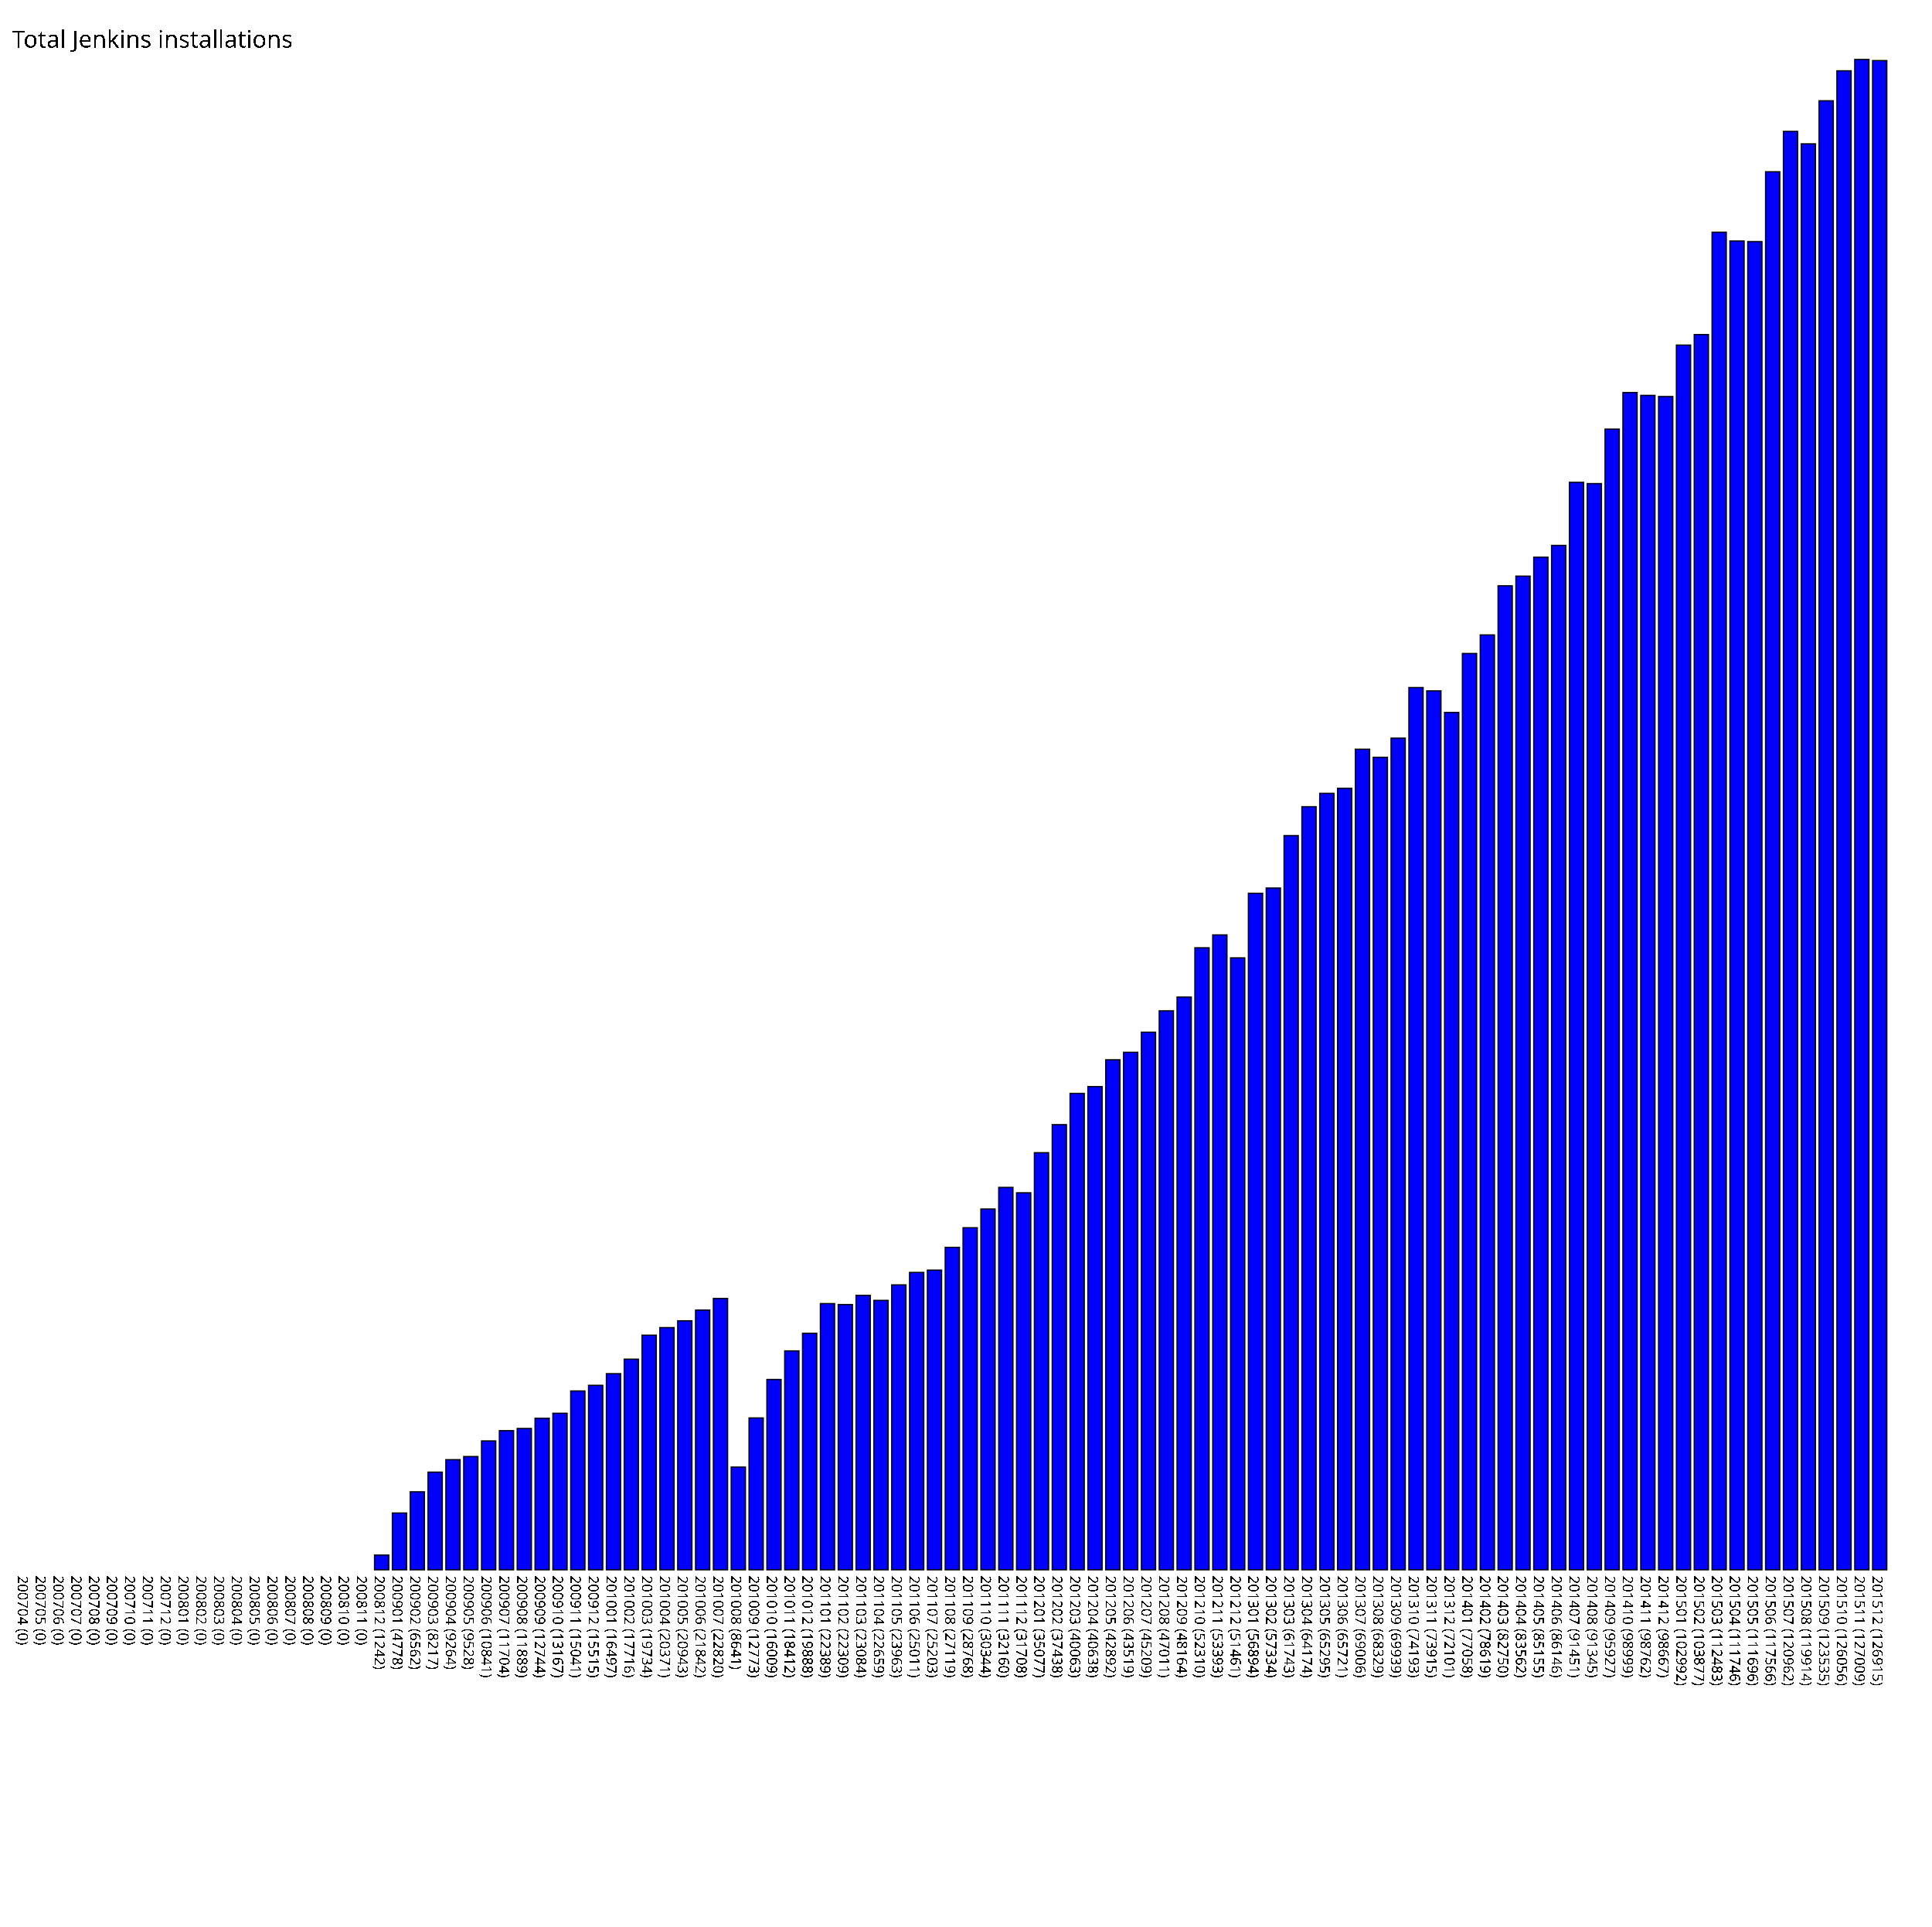
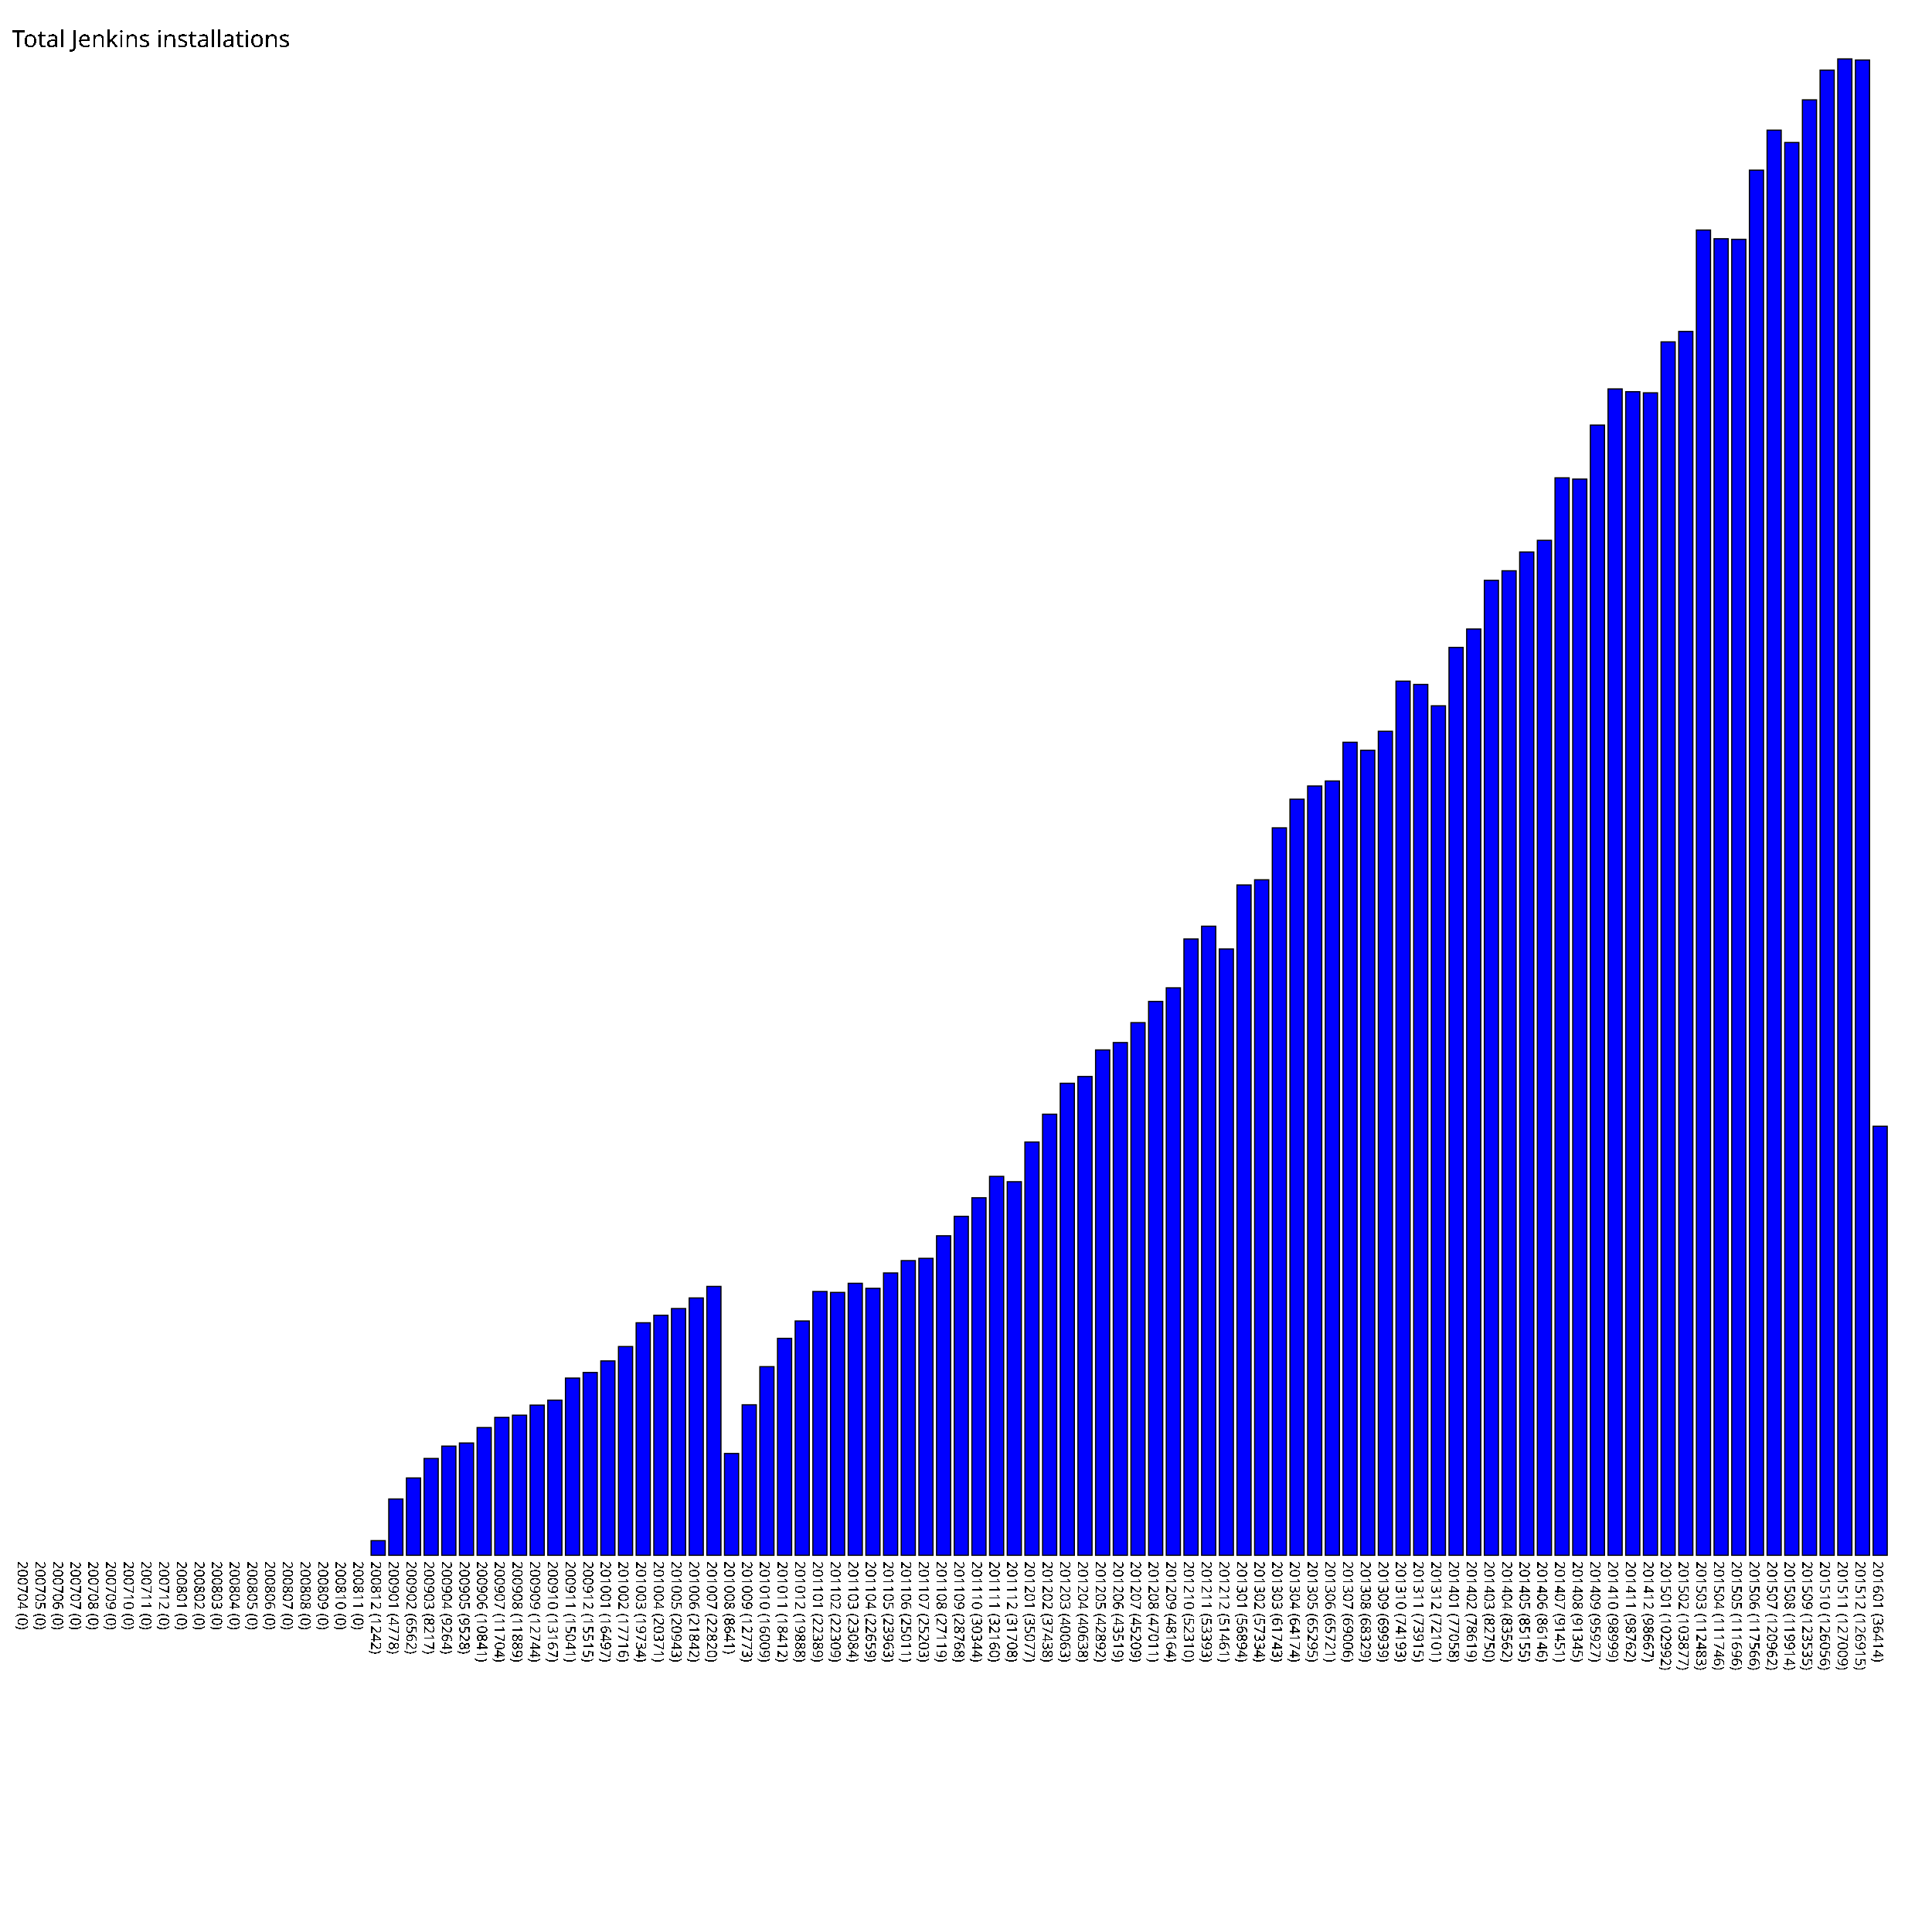
- <svg xmlns="http://www.w3.org/2000/svg" version="1.1" preserveAspectRatio="xMidYMid meet" viewBox="0 0 1625 1620.09">
+ <svg xmlns="http://www.w3.org/2000/svg" version="1.1" preserveAspectRatio="xMidYMid meet" viewBox="0 0 1640 1620.09">
  <rect fill="blue" height="0" stroke="black" width="12" x="15" y="1320.09" />
  <text x="15" y="1325.09" font-family="Tahoma" font-size="12" transform="rotate(90 15,1325.09)" text-rendering="optimizeSpeed" fill="#000000;">200704 (0)</text>
  <rect fill="blue" height="0" stroke="black" width="12" x="30" y="1320.09" />
  <text x="30" y="1325.09" font-family="Tahoma" font-size="12" transform="rotate(90 30,1325.09)" text-rendering="optimizeSpeed" fill="#000000;">200705 (0)</text>
  <rect fill="blue" height="0" stroke="black" width="12" x="45" y="1320.09" />
  <text x="45" y="1325.09" font-family="Tahoma" font-size="12" transform="rotate(90 45,1325.09)" text-rendering="optimizeSpeed" fill="#000000;">200706 (0)</text>
  <rect fill="blue" height="0" stroke="black" width="12" x="60" y="1320.09" />
  <text x="60" y="1325.09" font-family="Tahoma" font-size="12" transform="rotate(90 60,1325.09)" text-rendering="optimizeSpeed" fill="#000000;">200707 (0)</text>
  <rect fill="blue" height="0" stroke="black" width="12" x="75" y="1320.09" />
  <text x="75" y="1325.09" font-family="Tahoma" font-size="12" transform="rotate(90 75,1325.09)" text-rendering="optimizeSpeed" fill="#000000;">200708 (0)</text>
  <rect fill="blue" height="0" stroke="black" width="12" x="90" y="1320.09" />
  <text x="90" y="1325.09" font-family="Tahoma" font-size="12" transform="rotate(90 90,1325.09)" text-rendering="optimizeSpeed" fill="#000000;">200709 (0)</text>
  <rect fill="blue" height="0" stroke="black" width="12" x="105" y="1320.09" />
  <text x="105" y="1325.09" font-family="Tahoma" font-size="12" transform="rotate(90 105,1325.09)" text-rendering="optimizeSpeed" fill="#000000;">200710 (0)</text>
  <rect fill="blue" height="0" stroke="black" width="12" x="120" y="1320.09" />
  <text x="120" y="1325.09" font-family="Tahoma" font-size="12" transform="rotate(90 120,1325.09)" text-rendering="optimizeSpeed" fill="#000000;">200711 (0)</text>
  <rect fill="blue" height="0" stroke="black" width="12" x="135" y="1320.09" />
  <text x="135" y="1325.09" font-family="Tahoma" font-size="12" transform="rotate(90 135,1325.09)" text-rendering="optimizeSpeed" fill="#000000;">200712 (0)</text>
  <rect fill="blue" height="0" stroke="black" width="12" x="150" y="1320.09" />
  <text x="150" y="1325.09" font-family="Tahoma" font-size="12" transform="rotate(90 150,1325.09)" text-rendering="optimizeSpeed" fill="#000000;">200801 (0)</text>
  <rect fill="blue" height="0" stroke="black" width="12" x="165" y="1320.09" />
  <text x="165" y="1325.09" font-family="Tahoma" font-size="12" transform="rotate(90 165,1325.09)" text-rendering="optimizeSpeed" fill="#000000;">200802 (0)</text>
  <rect fill="blue" height="0" stroke="black" width="12" x="180" y="1320.09" />
  <text x="180" y="1325.09" font-family="Tahoma" font-size="12" transform="rotate(90 180,1325.09)" text-rendering="optimizeSpeed" fill="#000000;">200803 (0)</text>
  <rect fill="blue" height="0" stroke="black" width="12" x="195" y="1320.09" />
  <text x="195" y="1325.09" font-family="Tahoma" font-size="12" transform="rotate(90 195,1325.09)" text-rendering="optimizeSpeed" fill="#000000;">200804 (0)</text>
  <rect fill="blue" height="0" stroke="black" width="12" x="210" y="1320.09" />
  <text x="210" y="1325.09" font-family="Tahoma" font-size="12" transform="rotate(90 210,1325.09)" text-rendering="optimizeSpeed" fill="#000000;">200805 (0)</text>
  <rect fill="blue" height="0" stroke="black" width="12" x="225" y="1320.09" />
  <text x="225" y="1325.09" font-family="Tahoma" font-size="12" transform="rotate(90 225,1325.09)" text-rendering="optimizeSpeed" fill="#000000;">200806 (0)</text>
  <rect fill="blue" height="0" stroke="black" width="12" x="240" y="1320.09" />
  <text x="240" y="1325.09" font-family="Tahoma" font-size="12" transform="rotate(90 240,1325.09)" text-rendering="optimizeSpeed" fill="#000000;">200807 (0)</text>
  <rect fill="blue" height="0" stroke="black" width="12" x="255" y="1320.09" />
  <text x="255" y="1325.09" font-family="Tahoma" font-size="12" transform="rotate(90 255,1325.09)" text-rendering="optimizeSpeed" fill="#000000;">200808 (0)</text>
  <rect fill="blue" height="0" stroke="black" width="12" x="270" y="1320.09" />
  <text x="270" y="1325.09" font-family="Tahoma" font-size="12" transform="rotate(90 270,1325.09)" text-rendering="optimizeSpeed" fill="#000000;">200809 (0)</text>
  <rect fill="blue" height="0" stroke="black" width="12" x="285" y="1320.09" />
  <text x="285" y="1325.09" font-family="Tahoma" font-size="12" transform="rotate(90 285,1325.09)" text-rendering="optimizeSpeed" fill="#000000;">200810 (0)</text>
  <rect fill="blue" height="0" stroke="black" width="12" x="300" y="1320.09" />
  <text x="300" y="1325.09" font-family="Tahoma" font-size="12" transform="rotate(90 300,1325.09)" text-rendering="optimizeSpeed" fill="#000000;">200811 (0)</text>
  <rect fill="blue" height="12.42" stroke="black" width="12" x="315" y="1307.67" />
  <text x="315" y="1325.09" font-family="Tahoma" font-size="12" transform="rotate(90 315,1325.09)" text-rendering="optimizeSpeed" fill="#000000;">200812 (1242)</text>
  <rect fill="blue" height="47.78" stroke="black" width="12" x="330" y="1272.31" />
  <text x="330" y="1325.09" font-family="Tahoma" font-size="12" transform="rotate(90 330,1325.09)" text-rendering="optimizeSpeed" fill="#000000;">200901 (4778)</text>
  <rect fill="blue" height="65.62" stroke="black" width="12" x="345" y="1254.47" />
  <text x="345" y="1325.09" font-family="Tahoma" font-size="12" transform="rotate(90 345,1325.09)" text-rendering="optimizeSpeed" fill="#000000;">200902 (6562)</text>
  <rect fill="blue" height="82.17" stroke="black" width="12" x="360" y="1237.92" />
  <text x="360" y="1325.09" font-family="Tahoma" font-size="12" transform="rotate(90 360,1325.09)" text-rendering="optimizeSpeed" fill="#000000;">200903 (8217)</text>
  <rect fill="blue" height="92.64" stroke="black" width="12" x="375" y="1227.45" />
  <text x="375" y="1325.09" font-family="Tahoma" font-size="12" transform="rotate(90 375,1325.09)" text-rendering="optimizeSpeed" fill="#000000;">200904 (9264)</text>
  <rect fill="blue" height="95.28" stroke="black" width="12" x="390" y="1224.81" />
  <text x="390" y="1325.09" font-family="Tahoma" font-size="12" transform="rotate(90 390,1325.09)" text-rendering="optimizeSpeed" fill="#000000;">200905 (9528)</text>
  <rect fill="blue" height="108.41" stroke="black" width="12" x="405" y="1211.68" />
  <text x="405" y="1325.09" font-family="Tahoma" font-size="12" transform="rotate(90 405,1325.09)" text-rendering="optimizeSpeed" fill="#000000;">200906 (10841)</text>
  <rect fill="blue" height="117.04" stroke="black" width="12" x="420" y="1203.05" />
  <text x="420" y="1325.09" font-family="Tahoma" font-size="12" transform="rotate(90 420,1325.09)" text-rendering="optimizeSpeed" fill="#000000;">200907 (11704)</text>
  <rect fill="blue" height="118.89" stroke="black" width="12" x="435" y="1201.20" />
  <text x="435" y="1325.09" font-family="Tahoma" font-size="12" transform="rotate(90 435,1325.09)" text-rendering="optimizeSpeed" fill="#000000;">200908 (11889)</text>
  <rect fill="blue" height="127.44" stroke="black" width="12" x="450" y="1192.65" />
  <text x="450" y="1325.09" font-family="Tahoma" font-size="12" transform="rotate(90 450,1325.09)" text-rendering="optimizeSpeed" fill="#000000;">200909 (12744)</text>
  <rect fill="blue" height="131.67" stroke="black" width="12" x="465" y="1188.42" />
  <text x="465" y="1325.09" font-family="Tahoma" font-size="12" transform="rotate(90 465,1325.09)" text-rendering="optimizeSpeed" fill="#000000;">200910 (13167)</text>
  <rect fill="blue" height="150.41" stroke="black" width="12" x="480" y="1169.68" />
  <text x="480" y="1325.09" font-family="Tahoma" font-size="12" transform="rotate(90 480,1325.09)" text-rendering="optimizeSpeed" fill="#000000;">200911 (15041)</text>
  <rect fill="blue" height="155.15" stroke="black" width="12" x="495" y="1164.94" />
  <text x="495" y="1325.09" font-family="Tahoma" font-size="12" transform="rotate(90 495,1325.09)" text-rendering="optimizeSpeed" fill="#000000;">200912 (15515)</text>
  <rect fill="blue" height="164.97" stroke="black" width="12" x="510" y="1155.12" />
  <text x="510" y="1325.09" font-family="Tahoma" font-size="12" transform="rotate(90 510,1325.09)" text-rendering="optimizeSpeed" fill="#000000;">201001 (16497)</text>
  <rect fill="blue" height="177.16" stroke="black" width="12" x="525" y="1142.93" />
  <text x="525" y="1325.09" font-family="Tahoma" font-size="12" transform="rotate(90 525,1325.09)" text-rendering="optimizeSpeed" fill="#000000;">201002 (17716)</text>
  <rect fill="blue" height="197.34" stroke="black" width="12" x="540" y="1122.75" />
  <text x="540" y="1325.09" font-family="Tahoma" font-size="12" transform="rotate(90 540,1325.09)" text-rendering="optimizeSpeed" fill="#000000;">201003 (19734)</text>
  <rect fill="blue" height="203.71" stroke="black" width="12" x="555" y="1116.38" />
  <text x="555" y="1325.09" font-family="Tahoma" font-size="12" transform="rotate(90 555,1325.09)" text-rendering="optimizeSpeed" fill="#000000;">201004 (20371)</text>
  <rect fill="blue" height="209.43" stroke="black" width="12" x="570" y="1110.66" />
  <text x="570" y="1325.09" font-family="Tahoma" font-size="12" transform="rotate(90 570,1325.09)" text-rendering="optimizeSpeed" fill="#000000;">201005 (20943)</text>
  <rect fill="blue" height="218.42" stroke="black" width="12" x="585" y="1101.67" />
  <text x="585" y="1325.09" font-family="Tahoma" font-size="12" transform="rotate(90 585,1325.09)" text-rendering="optimizeSpeed" fill="#000000;">201006 (21842)</text>
  <rect fill="blue" height="228.2" stroke="black" width="12" x="600" y="1091.89" />
  <text x="600" y="1325.09" font-family="Tahoma" font-size="12" transform="rotate(90 600,1325.09)" text-rendering="optimizeSpeed" fill="#000000;">201007 (22820)</text>
  <rect fill="blue" height="86.41" stroke="black" width="12" x="615" y="1233.68" />
  <text x="615" y="1325.09" font-family="Tahoma" font-size="12" transform="rotate(90 615,1325.09)" text-rendering="optimizeSpeed" fill="#000000;">201008 (8641)</text>
  <rect fill="blue" height="127.73" stroke="black" width="12" x="630" y="1192.36" />
  <text x="630" y="1325.09" font-family="Tahoma" font-size="12" transform="rotate(90 630,1325.09)" text-rendering="optimizeSpeed" fill="#000000;">201009 (12773)</text>
  <rect fill="blue" height="160.09" stroke="black" width="12" x="645" y="1160.00" />
  <text x="645" y="1325.09" font-family="Tahoma" font-size="12" transform="rotate(90 645,1325.09)" text-rendering="optimizeSpeed" fill="#000000;">201010 (16009)</text>
  <rect fill="blue" height="184.12" stroke="black" width="12" x="660" y="1135.97" />
  <text x="660" y="1325.09" font-family="Tahoma" font-size="12" transform="rotate(90 660,1325.09)" text-rendering="optimizeSpeed" fill="#000000;">201011 (18412)</text>
  <rect fill="blue" height="198.88" stroke="black" width="12" x="675" y="1121.21" />
  <text x="675" y="1325.09" font-family="Tahoma" font-size="12" transform="rotate(90 675,1325.09)" text-rendering="optimizeSpeed" fill="#000000;">201012 (19888)</text>
  <rect fill="blue" height="223.89" stroke="black" width="12" x="690" y="1096.20" />
  <text x="690" y="1325.09" font-family="Tahoma" font-size="12" transform="rotate(90 690,1325.09)" text-rendering="optimizeSpeed" fill="#000000;">201101 (22389)</text>
  <rect fill="blue" height="223.09" stroke="black" width="12" x="705" y="1097.00" />
  <text x="705" y="1325.09" font-family="Tahoma" font-size="12" transform="rotate(90 705,1325.09)" text-rendering="optimizeSpeed" fill="#000000;">201102 (22309)</text>
  <rect fill="blue" height="230.84" stroke="black" width="12" x="720" y="1089.25" />
  <text x="720" y="1325.09" font-family="Tahoma" font-size="12" transform="rotate(90 720,1325.09)" text-rendering="optimizeSpeed" fill="#000000;">201103 (23084)</text>
  <rect fill="blue" height="226.59" stroke="black" width="12" x="735" y="1093.50" />
  <text x="735" y="1325.09" font-family="Tahoma" font-size="12" transform="rotate(90 735,1325.09)" text-rendering="optimizeSpeed" fill="#000000;">201104 (22659)</text>
  <rect fill="blue" height="239.63" stroke="black" width="12" x="750" y="1080.46" />
  <text x="750" y="1325.09" font-family="Tahoma" font-size="12" transform="rotate(90 750,1325.09)" text-rendering="optimizeSpeed" fill="#000000;">201105 (23963)</text>
  <rect fill="blue" height="250.11" stroke="black" width="12" x="765" y="1069.98" />
  <text x="765" y="1325.09" font-family="Tahoma" font-size="12" transform="rotate(90 765,1325.09)" text-rendering="optimizeSpeed" fill="#000000;">201106 (25011)</text>
  <rect fill="blue" height="252.03" stroke="black" width="12" x="780" y="1068.06" />
  <text x="780" y="1325.09" font-family="Tahoma" font-size="12" transform="rotate(90 780,1325.09)" text-rendering="optimizeSpeed" fill="#000000;">201107 (25203)</text>
  <rect fill="blue" height="271.19" stroke="black" width="12" x="795" y="1048.90" />
  <text x="795" y="1325.09" font-family="Tahoma" font-size="12" transform="rotate(90 795,1325.09)" text-rendering="optimizeSpeed" fill="#000000;">201108 (27119)</text>
  <rect fill="blue" height="287.68" stroke="black" width="12" x="810" y="1032.41" />
  <text x="810" y="1325.09" font-family="Tahoma" font-size="12" transform="rotate(90 810,1325.09)" text-rendering="optimizeSpeed" fill="#000000;">201109 (28768)</text>
  <rect fill="blue" height="303.44" stroke="black" width="12" x="825" y="1016.65" />
  <text x="825" y="1325.09" font-family="Tahoma" font-size="12" transform="rotate(90 825,1325.09)" text-rendering="optimizeSpeed" fill="#000000;">201110 (30344)</text>
  <rect fill="blue" height="321.6" stroke="black" width="12" x="840" y="998.49" />
  <text x="840" y="1325.09" font-family="Tahoma" font-size="12" transform="rotate(90 840,1325.09)" text-rendering="optimizeSpeed" fill="#000000;">201111 (32160)</text>
  <rect fill="blue" height="317.08" stroke="black" width="12" x="855" y="1003.01" />
  <text x="855" y="1325.09" font-family="Tahoma" font-size="12" transform="rotate(90 855,1325.09)" text-rendering="optimizeSpeed" fill="#000000;">201112 (31708)</text>
  <rect fill="blue" height="350.77" stroke="black" width="12" x="870" y="969.32" />
  <text x="870" y="1325.09" font-family="Tahoma" font-size="12" transform="rotate(90 870,1325.09)" text-rendering="optimizeSpeed" fill="#000000;">201201 (35077)</text>
  <rect fill="blue" height="374.38" stroke="black" width="12" x="885" y="945.71" />
  <text x="885" y="1325.09" font-family="Tahoma" font-size="12" transform="rotate(90 885,1325.09)" text-rendering="optimizeSpeed" fill="#000000;">201202 (37438)</text>
  <rect fill="blue" height="400.63" stroke="black" width="12" x="900" y="919.46" />
  <text x="900" y="1325.09" font-family="Tahoma" font-size="12" transform="rotate(90 900,1325.09)" text-rendering="optimizeSpeed" fill="#000000;">201203 (40063)</text>
  <rect fill="blue" height="406.38" stroke="black" width="12" x="915" y="913.71" />
  <text x="915" y="1325.09" font-family="Tahoma" font-size="12" transform="rotate(90 915,1325.09)" text-rendering="optimizeSpeed" fill="#000000;">201204 (40638)</text>
  <rect fill="blue" height="428.92" stroke="black" width="12" x="930" y="891.17" />
  <text x="930" y="1325.09" font-family="Tahoma" font-size="12" transform="rotate(90 930,1325.09)" text-rendering="optimizeSpeed" fill="#000000;">201205 (42892)</text>
  <rect fill="blue" height="435.19" stroke="black" width="12" x="945" y="884.90" />
  <text x="945" y="1325.09" font-family="Tahoma" font-size="12" transform="rotate(90 945,1325.09)" text-rendering="optimizeSpeed" fill="#000000;">201206 (43519)</text>
  <rect fill="blue" height="452.09" stroke="black" width="12" x="960" y="868.00" />
  <text x="960" y="1325.09" font-family="Tahoma" font-size="12" transform="rotate(90 960,1325.09)" text-rendering="optimizeSpeed" fill="#000000;">201207 (45209)</text>
  <rect fill="blue" height="470.11" stroke="black" width="12" x="975" y="849.98" />
  <text x="975" y="1325.09" font-family="Tahoma" font-size="12" transform="rotate(90 975,1325.09)" text-rendering="optimizeSpeed" fill="#000000;">201208 (47011)</text>
  <rect fill="blue" height="481.64" stroke="black" width="12" x="990" y="838.45" />
  <text x="990" y="1325.09" font-family="Tahoma" font-size="12" transform="rotate(90 990,1325.09)" text-rendering="optimizeSpeed" fill="#000000;">201209 (48164)</text>
  <rect fill="blue" height="523.1" stroke="black" width="12" x="1005" y="796.99" />
  <text x="1005" y="1325.09" font-family="Tahoma" font-size="12" transform="rotate(90 1005,1325.09)" text-rendering="optimizeSpeed" fill="#000000;">201210 (52310)</text>
  <rect fill="blue" height="533.93" stroke="black" width="12" x="1020" y="786.16" />
  <text x="1020" y="1325.09" font-family="Tahoma" font-size="12" transform="rotate(90 1020,1325.09)" text-rendering="optimizeSpeed" fill="#000000;">201211 (53393)</text>
  <rect fill="blue" height="514.61" stroke="black" width="12" x="1035" y="805.48" />
  <text x="1035" y="1325.09" font-family="Tahoma" font-size="12" transform="rotate(90 1035,1325.09)" text-rendering="optimizeSpeed" fill="#000000;">201212 (51461)</text>
  <rect fill="blue" height="568.94" stroke="black" width="12" x="1050" y="751.15" />
  <text x="1050" y="1325.09" font-family="Tahoma" font-size="12" transform="rotate(90 1050,1325.09)" text-rendering="optimizeSpeed" fill="#000000;">201301 (56894)</text>
  <rect fill="blue" height="573.34" stroke="black" width="12" x="1065" y="746.75" />
  <text x="1065" y="1325.09" font-family="Tahoma" font-size="12" transform="rotate(90 1065,1325.09)" text-rendering="optimizeSpeed" fill="#000000;">201302 (57334)</text>
  <rect fill="blue" height="617.43" stroke="black" width="12" x="1080" y="702.66" />
  <text x="1080" y="1325.09" font-family="Tahoma" font-size="12" transform="rotate(90 1080,1325.09)" text-rendering="optimizeSpeed" fill="#000000;">201303 (61743)</text>
  <rect fill="blue" height="641.74" stroke="black" width="12" x="1095" y="678.35" />
  <text x="1095" y="1325.09" font-family="Tahoma" font-size="12" transform="rotate(90 1095,1325.09)" text-rendering="optimizeSpeed" fill="#000000;">201304 (64174)</text>
  <rect fill="blue" height="652.95" stroke="black" width="12" x="1110" y="667.14" />
  <text x="1110" y="1325.09" font-family="Tahoma" font-size="12" transform="rotate(90 1110,1325.09)" text-rendering="optimizeSpeed" fill="#000000;">201305 (65295)</text>
  <rect fill="blue" height="657.21" stroke="black" width="12" x="1125" y="662.88" />
  <text x="1125" y="1325.09" font-family="Tahoma" font-size="12" transform="rotate(90 1125,1325.09)" text-rendering="optimizeSpeed" fill="#000000;">201306 (65721)</text>
  <rect fill="blue" height="690.06" stroke="black" width="12" x="1140" y="630.03" />
  <text x="1140" y="1325.09" font-family="Tahoma" font-size="12" transform="rotate(90 1140,1325.09)" text-rendering="optimizeSpeed" fill="#000000;">201307 (69006)</text>
  <rect fill="blue" height="683.29" stroke="black" width="12" x="1155" y="636.80" />
  <text x="1155" y="1325.09" font-family="Tahoma" font-size="12" transform="rotate(90 1155,1325.09)" text-rendering="optimizeSpeed" fill="#000000;">201308 (68329)</text>
  <rect fill="blue" height="699.39" stroke="black" width="12" x="1170" y="620.70" />
  <text x="1170" y="1325.09" font-family="Tahoma" font-size="12" transform="rotate(90 1170,1325.09)" text-rendering="optimizeSpeed" fill="#000000;">201309 (69939)</text>
  <rect fill="blue" height="741.93" stroke="black" width="12" x="1185" y="578.16" />
  <text x="1185" y="1325.09" font-family="Tahoma" font-size="12" transform="rotate(90 1185,1325.09)" text-rendering="optimizeSpeed" fill="#000000;">201310 (74193)</text>
  <rect fill="blue" height="739.15" stroke="black" width="12" x="1200" y="580.94" />
  <text x="1200" y="1325.09" font-family="Tahoma" font-size="12" transform="rotate(90 1200,1325.09)" text-rendering="optimizeSpeed" fill="#000000;">201311 (73915)</text>
  <rect fill="blue" height="721.01" stroke="black" width="12" x="1215" y="599.08" />
  <text x="1215" y="1325.09" font-family="Tahoma" font-size="12" transform="rotate(90 1215,1325.09)" text-rendering="optimizeSpeed" fill="#000000;">201312 (72101)</text>
  <rect fill="blue" height="770.58" stroke="black" width="12" x="1230" y="549.51" />
  <text x="1230" y="1325.09" font-family="Tahoma" font-size="12" transform="rotate(90 1230,1325.09)" text-rendering="optimizeSpeed" fill="#000000;">201401 (77058)</text>
  <rect fill="blue" height="786.19" stroke="black" width="12" x="1245" y="533.90" />
  <text x="1245" y="1325.09" font-family="Tahoma" font-size="12" transform="rotate(90 1245,1325.09)" text-rendering="optimizeSpeed" fill="#000000;">201402 (78619)</text>
  <rect fill="blue" height="827.5" stroke="black" width="12" x="1260" y="492.59" />
  <text x="1260" y="1325.09" font-family="Tahoma" font-size="12" transform="rotate(90 1260,1325.09)" text-rendering="optimizeSpeed" fill="#000000;">201403 (82750)</text>
  <rect fill="blue" height="835.62" stroke="black" width="12" x="1275" y="484.47" />
  <text x="1275" y="1325.09" font-family="Tahoma" font-size="12" transform="rotate(90 1275,1325.09)" text-rendering="optimizeSpeed" fill="#000000;">201404 (83562)</text>
  <rect fill="blue" height="851.55" stroke="black" width="12" x="1290" y="468.54" />
  <text x="1290" y="1325.09" font-family="Tahoma" font-size="12" transform="rotate(90 1290,1325.09)" text-rendering="optimizeSpeed" fill="#000000;">201405 (85155)</text>
  <rect fill="blue" height="861.46" stroke="black" width="12" x="1305" y="458.63" />
  <text x="1305" y="1325.09" font-family="Tahoma" font-size="12" transform="rotate(90 1305,1325.09)" text-rendering="optimizeSpeed" fill="#000000;">201406 (86146)</text>
  <rect fill="blue" height="914.51" stroke="black" width="12" x="1320" y="405.58" />
  <text x="1320" y="1325.09" font-family="Tahoma" font-size="12" transform="rotate(90 1320,1325.09)" text-rendering="optimizeSpeed" fill="#000000;">201407 (91451)</text>
  <rect fill="blue" height="913.45" stroke="black" width="12" x="1335" y="406.64" />
  <text x="1335" y="1325.09" font-family="Tahoma" font-size="12" transform="rotate(90 1335,1325.09)" text-rendering="optimizeSpeed" fill="#000000;">201408 (91345)</text>
  <rect fill="blue" height="959.27" stroke="black" width="12" x="1350" y="360.82" />
  <text x="1350" y="1325.09" font-family="Tahoma" font-size="12" transform="rotate(90 1350,1325.09)" text-rendering="optimizeSpeed" fill="#000000;">201409 (95927)</text>
  <rect fill="blue" height="989.99" stroke="black" width="12" x="1365" y="330.10" />
  <text x="1365" y="1325.09" font-family="Tahoma" font-size="12" transform="rotate(90 1365,1325.09)" text-rendering="optimizeSpeed" fill="#000000;">201410 (98999)</text>
  <rect fill="blue" height="987.62" stroke="black" width="12" x="1380" y="332.47" />
  <text x="1380" y="1325.09" font-family="Tahoma" font-size="12" transform="rotate(90 1380,1325.09)" text-rendering="optimizeSpeed" fill="#000000;">201411 (98762)</text>
  <rect fill="blue" height="986.67" stroke="black" width="12" x="1395" y="333.42" />
  <text x="1395" y="1325.09" font-family="Tahoma" font-size="12" transform="rotate(90 1395,1325.09)" text-rendering="optimizeSpeed" fill="#000000;">201412 (98667)</text>
  <rect fill="blue" height="1029.92" stroke="black" width="12" x="1410" y="290.17" />
  <text x="1410" y="1325.09" font-family="Tahoma" font-size="12" transform="rotate(90 1410,1325.09)" text-rendering="optimizeSpeed" fill="#000000;">201501 (102992)</text>
  <rect fill="blue" height="1038.77" stroke="black" width="12" x="1425" y="281.32" />
  <text x="1425" y="1325.09" font-family="Tahoma" font-size="12" transform="rotate(90 1425,1325.09)" text-rendering="optimizeSpeed" fill="#000000;">201502 (103877)</text>
  <rect fill="blue" height="1124.83" stroke="black" width="12" x="1440" y="195.26" />
  <text x="1440" y="1325.09" font-family="Tahoma" font-size="12" transform="rotate(90 1440,1325.09)" text-rendering="optimizeSpeed" fill="#000000;">201503 (112483)</text>
  <rect fill="blue" height="1117.46" stroke="black" width="12" x="1455" y="202.63" />
  <text x="1455" y="1325.09" font-family="Tahoma" font-size="12" transform="rotate(90 1455,1325.09)" text-rendering="optimizeSpeed" fill="#000000;">201504 (111746)</text>
  <rect fill="blue" height="1116.96" stroke="black" width="12" x="1470" y="203.13" />
  <text x="1470" y="1325.09" font-family="Tahoma" font-size="12" transform="rotate(90 1470,1325.09)" text-rendering="optimizeSpeed" fill="#000000;">201505 (111696)</text>
  <rect fill="blue" height="1175.66" stroke="black" width="12" x="1485" y="144.43" />
  <text x="1485" y="1325.09" font-family="Tahoma" font-size="12" transform="rotate(90 1485,1325.09)" text-rendering="optimizeSpeed" fill="#000000;">201506 (117566)</text>
  <rect fill="blue" height="1209.62" stroke="black" width="12" x="1500" y="110.47" />
  <text x="1500" y="1325.09" font-family="Tahoma" font-size="12" transform="rotate(90 1500,1325.09)" text-rendering="optimizeSpeed" fill="#000000;">201507 (120962)</text>
  <rect fill="blue" height="1199.14" stroke="black" width="12" x="1515" y="120.95" />
  <text x="1515" y="1325.09" font-family="Tahoma" font-size="12" transform="rotate(90 1515,1325.09)" text-rendering="optimizeSpeed" fill="#000000;">201508 (119914)</text>
  <rect fill="blue" height="1235.35" stroke="black" width="12" x="1530" y="84.74" />
  <text x="1530" y="1325.09" font-family="Tahoma" font-size="12" transform="rotate(90 1530,1325.09)" text-rendering="optimizeSpeed" fill="#000000;">201509 (123535)</text>
  <rect fill="blue" height="1260.56" stroke="black" width="12" x="1545" y="59.53" />
  <text x="1545" y="1325.09" font-family="Tahoma" font-size="12" transform="rotate(90 1545,1325.09)" text-rendering="optimizeSpeed" fill="#000000;">201510 (126056)</text>
  <rect fill="blue" height="1270.09" stroke="black" width="12" x="1560" y="50.00" />
  <text x="1560" y="1325.09" font-family="Tahoma" font-size="12" transform="rotate(90 1560,1325.09)" text-rendering="optimizeSpeed" fill="#000000;">201511 (127009)</text>
  <rect fill="blue" height="1269.15" stroke="black" width="12" x="1575" y="50.94" />
  <text x="1575" y="1325.09" font-family="Tahoma" font-size="12" transform="rotate(90 1575,1325.09)" text-rendering="optimizeSpeed" fill="#000000;">201512 (126915)</text>
+   <rect fill="blue" height="364.14" stroke="black" width="12" x="1590" y="955.95" />
+   <text x="1590" y="1325.09" font-family="Tahoma" font-size="12" transform="rotate(90 1590,1325.09)" text-rendering="optimizeSpeed" fill="#000000;">201601 (36414)</text>
  <text x="10" y="40" font-family="Tahoma" font-size="20" text-rendering="optimizeSpeed" fill="#000000;">Total Jenkins installations</text>
</svg>
